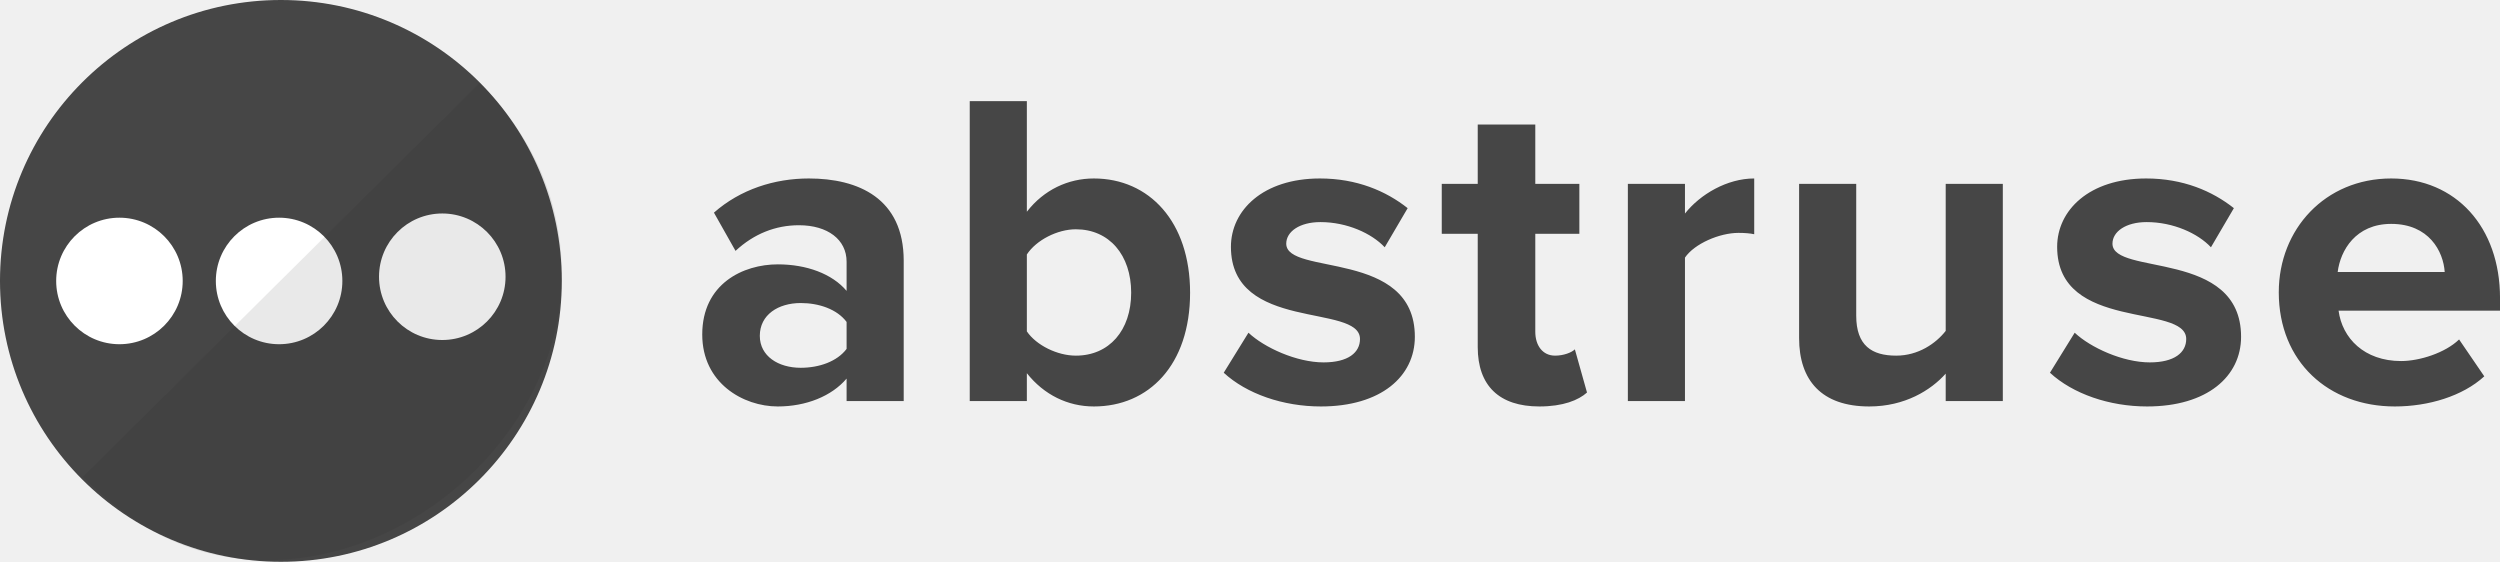
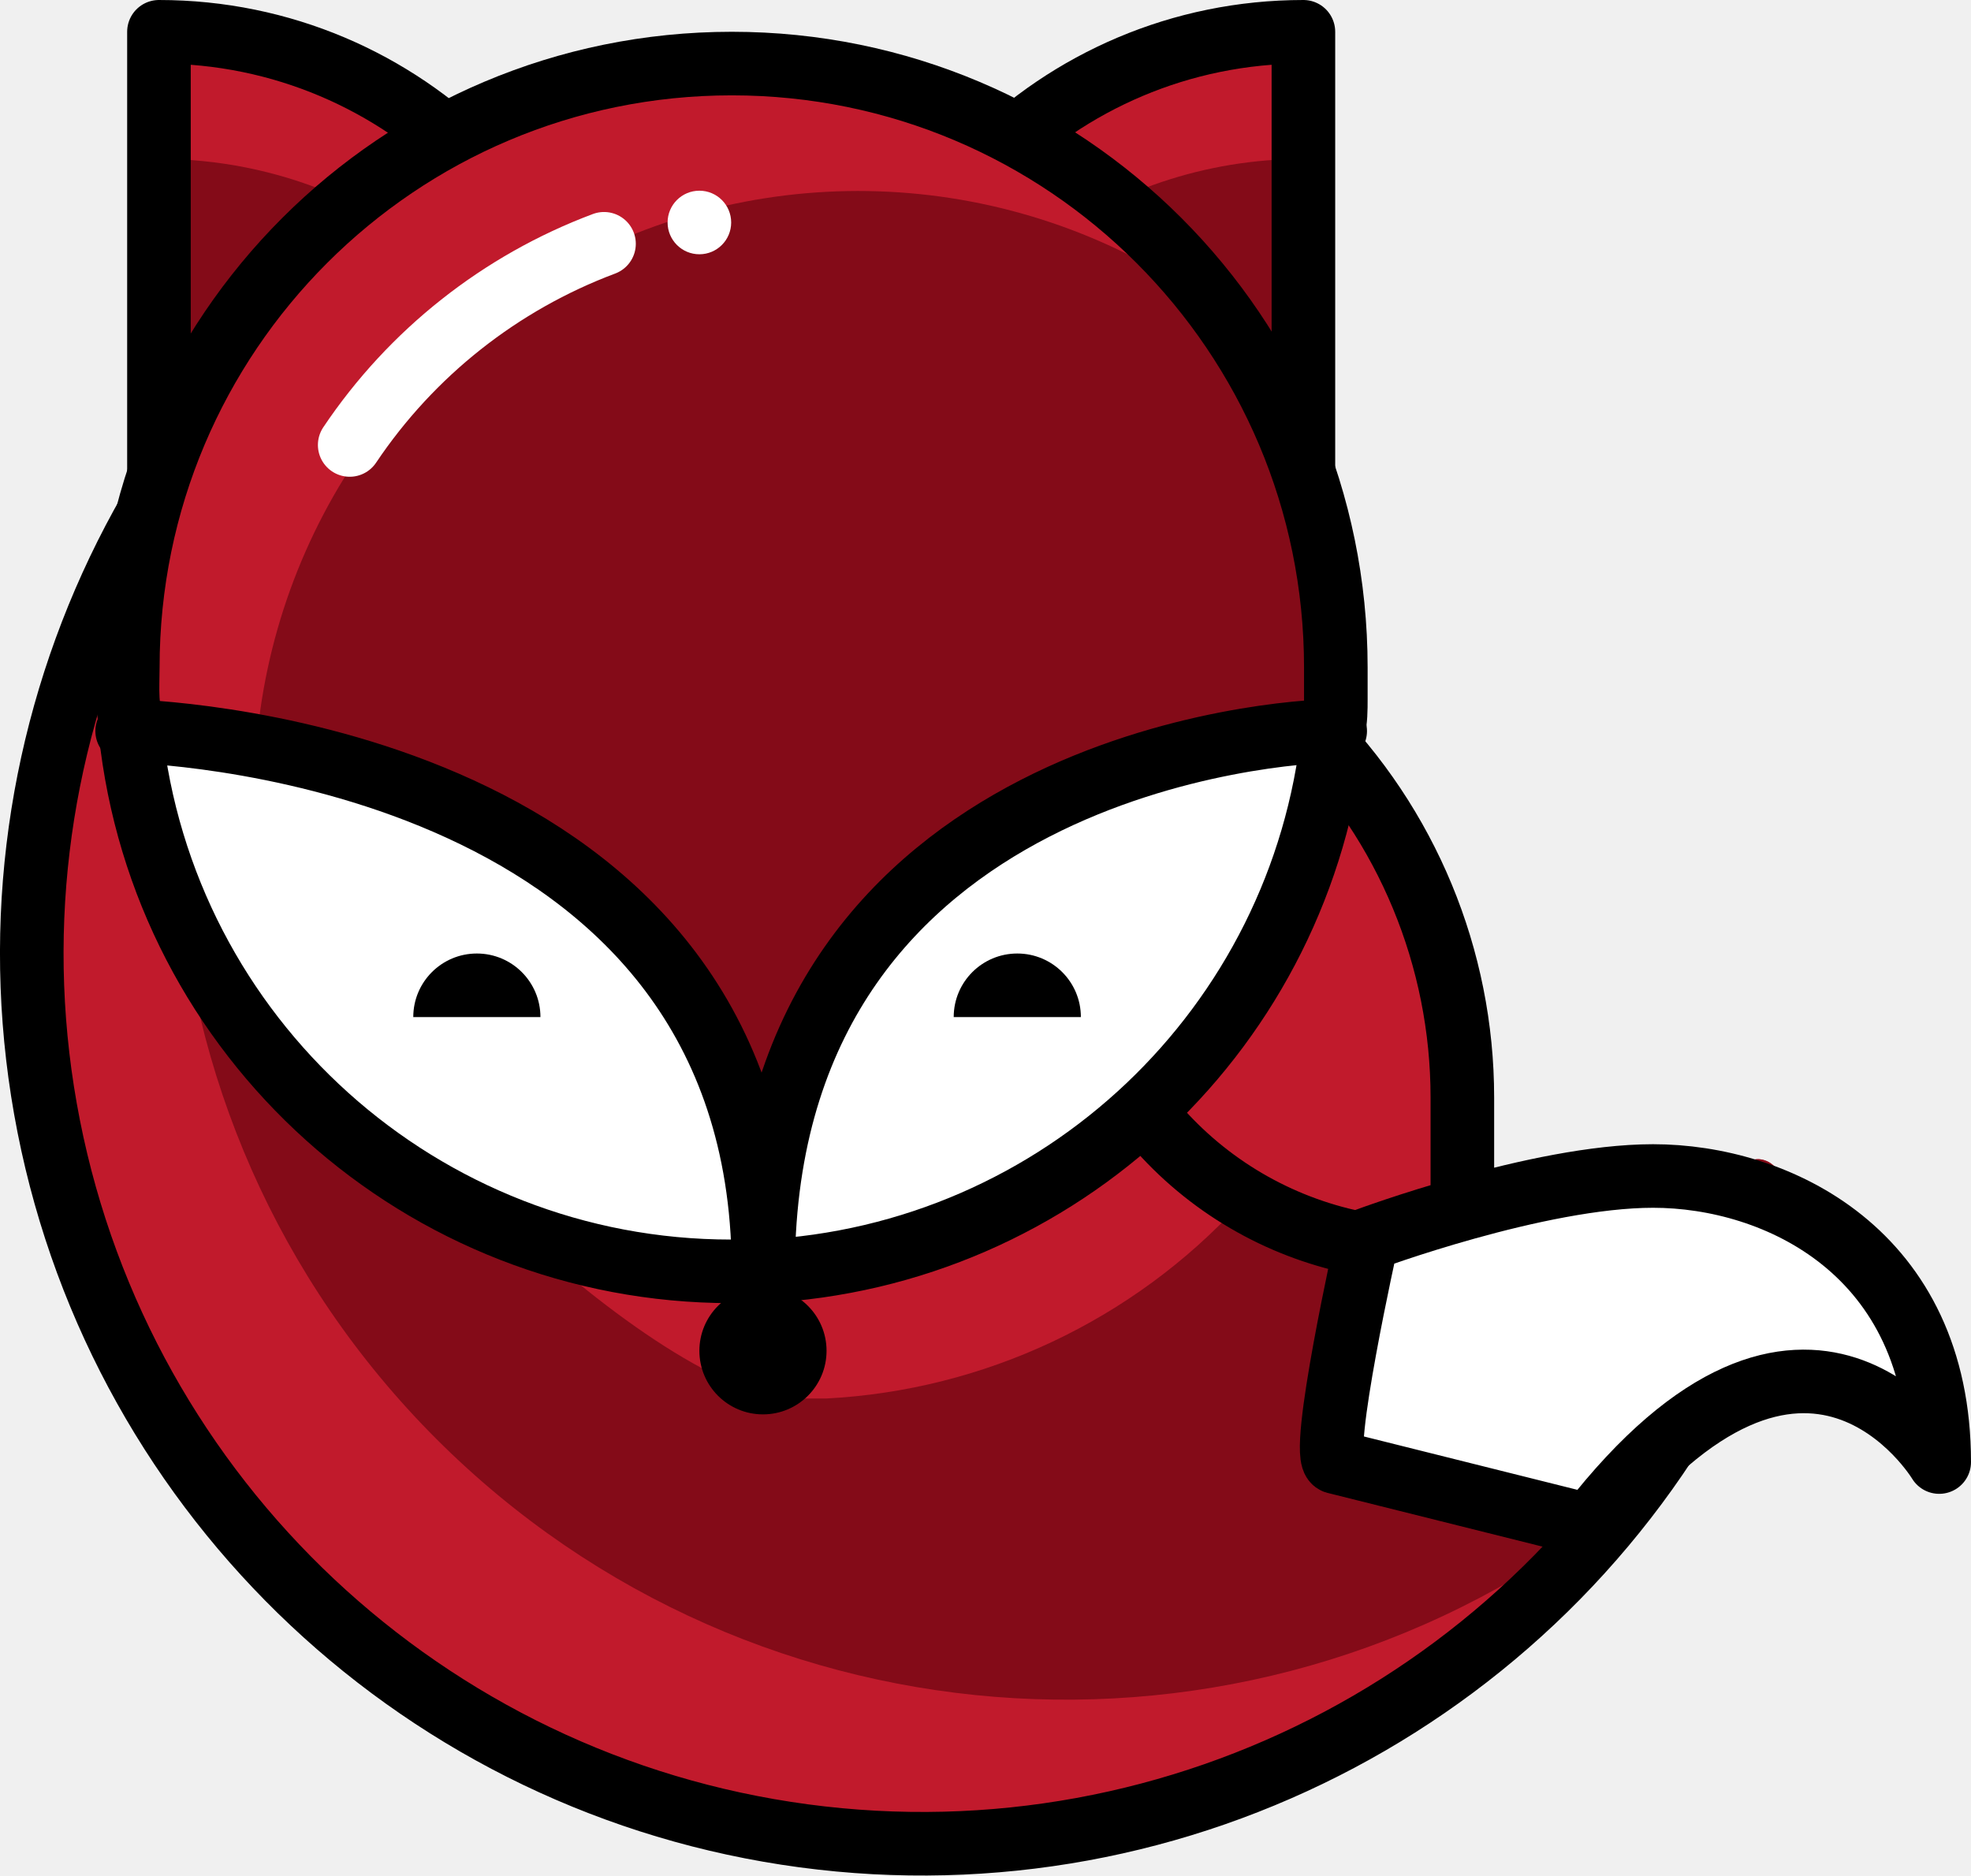
- <svg xmlns="http://www.w3.org/2000/svg" width="445" height="100" viewBox="0 0 445 100">
-   <g fill="none" fill-rule="evenodd">
-     <path fill="#333" fill-opacity=".9" d="M160.86,71.389 L150.694,71.389 L150.694,67.387 C148.053,70.509 143.49,72.35 138.447,72.35 C132.284,72.35 125,68.188 125,59.543 C125,50.498 132.284,47.056 138.447,47.056 C143.57,47.056 148.133,48.737 150.694,51.779 L150.694,46.576 C150.694,42.654 147.332,40.092 142.209,40.092 C138.047,40.092 134.205,41.613 130.923,44.655 L127.081,37.851 C131.804,33.689 137.887,31.768 143.97,31.768 C152.775,31.768 160.86,35.29 160.86,46.416 L160.86,71.389 Z M142.53,65.466 C145.811,65.466 149.013,64.346 150.694,62.104 L150.694,57.302 C149.013,55.06 145.811,53.94 142.53,53.94 C138.527,53.94 135.246,56.021 135.246,59.783 C135.246,63.385 138.527,65.466 142.53,65.466 Z M182.779,58.983 C184.459,61.464 188.222,63.305 191.503,63.305 C197.427,63.305 201.349,58.823 201.349,52.099 C201.349,45.375 197.427,40.813 191.503,40.813 C188.222,40.813 184.459,42.734 182.779,45.295 L182.779,58.983 Z M182.779,71.389 L172.613,71.389 L172.613,18 L182.779,18 L182.779,37.691 C185.82,33.769 190.143,31.768 194.705,31.768 C204.551,31.768 211.835,39.452 211.835,52.099 C211.835,64.986 204.471,72.35 194.705,72.35 C190.063,72.35 185.82,70.269 182.779,66.427 L182.779,71.389 Z M235.114,72.35 C228.39,72.35 221.907,70.109 217.825,66.347 L222.227,59.223 C225.029,61.864 230.792,64.506 235.594,64.506 C239.997,64.506 242.078,62.745 242.078,60.343 C242.078,53.94 219.105,59.143 219.105,43.934 C219.105,37.451 224.788,31.768 234.954,31.768 C241.518,31.768 246.721,34.009 250.563,37.051 L246.48,44.014 C244.159,41.533 239.757,39.532 235.034,39.532 C231.352,39.532 228.951,41.213 228.951,43.374 C228.951,49.137 251.843,44.335 251.843,59.943 C251.843,66.987 245.84,72.35 235.114,72.35 Z M274.002,72.35 C266.878,72.35 263.036,68.668 263.036,61.784 L263.036,41.613 L256.633,41.613 L256.633,32.728 L263.036,32.728 L263.036,22.162 L273.282,22.162 L273.282,32.728 L281.126,32.728 L281.126,41.613 L273.282,41.613 L273.282,59.063 C273.282,61.464 274.563,63.305 276.804,63.305 C278.325,63.305 279.765,62.745 280.326,62.184 L282.487,69.869 C280.966,71.229 278.245,72.35 274.002,72.35 Z M299.923,71.389 L289.758,71.389 L289.758,32.728 L299.923,32.728 L299.923,38.011 C302.645,34.569 307.447,31.768 312.25,31.768 L312.25,41.693 C311.53,41.533 310.569,41.453 309.448,41.453 C306.087,41.453 301.604,43.374 299.923,45.855 L299.923,71.389 Z M356.501,71.389 L346.335,71.389 L346.335,66.507 C343.694,69.468 339.051,72.35 332.728,72.35 C324.243,72.35 320.241,67.707 320.241,60.183 L320.241,32.728 L330.407,32.728 L330.407,56.181 C330.407,61.544 333.208,63.305 337.531,63.305 C341.453,63.305 344.575,61.144 346.335,58.903 L346.335,32.728 L356.501,32.728 L356.501,71.389 Z M382.182,72.35 C375.458,72.35 368.975,70.109 364.892,66.347 L369.295,59.223 C372.096,61.864 377.86,64.506 382.662,64.506 C387.065,64.506 389.146,62.745 389.146,60.343 C389.146,53.94 366.173,59.143 366.173,43.934 C366.173,37.451 371.856,31.768 382.022,31.768 C388.585,31.768 393.788,34.009 397.63,37.051 L393.548,44.014 C391.227,41.533 386.825,39.532 382.102,39.532 C378.42,39.532 376.019,41.213 376.019,43.374 C376.019,49.137 398.911,44.335 398.911,59.943 C398.911,66.987 392.908,72.35 382.182,72.35 Z M426.273,72.35 C414.506,72.35 405.622,64.426 405.622,52.019 C405.622,40.813 413.866,31.768 425.633,31.768 C437.159,31.768 445.003,40.412 445.003,53.059 L445.003,55.301 L416.267,55.301 C416.908,60.183 420.83,64.266 427.394,64.266 C430.675,64.266 435.238,62.825 437.719,60.423 L442.202,66.987 C438.36,70.509 432.276,72.35 426.273,72.35 Z M435.158,48.417 C434.918,44.735 432.356,39.852 425.633,39.852 C419.309,39.852 416.588,44.575 416.107,48.417 L435.158,48.417 Z" />
-     <circle cx="50" cy="50" r="50" fill="#333" fill-opacity=".9" fill-rule="nonzero" />
-     <path fill="#FFF" fill-rule="nonzero" d="M78.727,38 C84.945,38 89.987,43.041 89.987,49.261 C89.987,55.48 84.946,60.521 78.727,60.521 C72.508,60.521 67.466,55.48 67.466,49.261 C67.466,43.042 72.508,38 78.727,38 Z M21.261,38.749 C27.479,38.749 32.521,43.79 32.521,50.009 C32.521,56.229 27.479,61.27 21.261,61.27 C15.042,61.27 10,56.229 10,50.009 C10,43.791 15.042,38.749 21.261,38.749 Z M49.68,38.749 C55.899,38.749 60.941,43.79 60.941,50.009 C60.941,56.229 55.899,61.27 49.68,61.27 C43.461,61.27 38.419,56.229 38.419,50.009 C38.419,43.791 43.461,38.749 49.68,38.749 Z" />
-     <path fill="#231F20" fill-rule="nonzero" d="M14.756,84.878 C23.661,93.783 33.869,99.717 47.457,99.717 C74.635,99.717 100,75.882 100,48.705 C100,35.116 94.285,23.668 85.38,14.763 L14.756,84.878 Z" opacity=".1" />
+ <svg xmlns="http://www.w3.org/2000/svg" width="62" height="59" viewBox="0 0 62 59">
+   <g fill="none" fill-rule="evenodd" transform="translate(0 1)">
+     <path fill="#C11A2C" fill-rule="nonzero" d="M19,14 L5,14 L5,0 C12.732,8.8817842e-16 19,6.268 19,14 Z" />
+     <path fill="#840B18" fill-rule="nonzero" d="M18.42,14 L5,14 L5,4 C8.713,4 12.274,5.475 14.9,8.1 C16.541,9.747 17.75,11.774 18.42,14 Z" />
+     <path stroke="#000" stroke-linecap="round" stroke-linejoin="round" stroke-width="2" d="M5,0 C12.732,8.8817842e-16 19,6.268 19,14 L5,14 L5,0 Z" />
+     <path fill="#C11A2C" fill-rule="nonzero" d="M41,-1.77635684e-15 L41,14 L27,14 C27,6.268 33.268,0 41,-1.77635684e-15 Z" />
+     <path fill="#840B18" fill-rule="nonzero" d="M41,4 L41,14 L27.58,14 C29.349,8.065 34.807,3.998 41,4 Z" />
+     <path stroke="#000" stroke-linecap="round" stroke-linejoin="round" stroke-width="2" d="M27,-3.55271368e-15 L41,-3.55271368e-15 C41,7.732 34.732,14 27,14 L27,-3.55271368e-15 Z" transform="rotate(-180 34 7)" />
+     <path fill="#C11A2C" fill-rule="nonzero" d="M22,17 L29.47,17 C33.854,17 38.058,18.742 41.158,21.842 C44.258,24.942 46,29.146 46,33.53 L46,41 L22,41 L22,17 Z" />
+     <path stroke="#000" stroke-linecap="round" stroke-linejoin="round" stroke-width="2" d="M22,17 L29.47,17 C33.854,17 38.058,18.742 41.158,21.842 C44.258,24.942 46,29.146 46,33.53 L46,41 L22,41 L22,17 Z" />
+     <path fill="#C11A2C" fill-rule="nonzero" d="M27.07,56.94 C15.546,56.141 5.695,48.347 2.267,37.316 C-1.161,26.284 2.538,14.279 11.58,7.09 C12.66,6.228 13.803,5.45 15,4.76 L15,34 L36,34 L36.44,34.54 C38.65,37.24 41.884,38.897 45.366,39.113 C48.848,39.329 52.263,38.085 54.79,35.68 C54.923,35.548 55.102,35.472 55.29,35.47 C55.522,35.474 55.739,35.585 55.878,35.771 C56.017,35.957 56.062,36.196 56,36.42 C52.471,49.274 40.368,57.858 27.07,56.94 Z" />
+     <path fill="#840B18" fill-rule="nonzero" d="M56,36.42 C55.004,40.064 53.276,43.467 50.92,46.42 C39.778,55.251 23.786,54.33 13.731,44.278 C3.677,34.226 2.752,18.234 11.58,7.09 C12.66,6.228 13.803,5.45 15,4.76 L15,34 L36,34 L36.44,34.54 C37.177,35.439 38.039,36.227 39,36.88 C43.888,40.291 50.502,39.789 54.82,35.68 C54.953,35.548 55.132,35.472 55.32,35.47 C55.547,35.483 55.755,35.598 55.887,35.782 C56.019,35.967 56.061,36.201 56,36.42 Z" />
+     <path fill="#C11A2C" fill-rule="nonzero" d="M39,36.88 C35.635,40.543 30.967,42.74 26,43 C26,43 26,43 26,43 L25,43 C20.77,43 10.23,32.86 10,29 C10,28.66 10,28.32 10,28 C9.991,23.246 11.777,18.664 15,15.17 L15,34 L36,34 L36.44,34.54 C37.177,35.439 38.039,36.227 39,36.88 Z" />
+     <path stroke="#000" stroke-linecap="round" stroke-linejoin="round" stroke-width="2" d="M54.07,41.48 C48.732,52.209 37.159,58.352 25.282,56.76 C13.405,55.168 3.857,46.195 1.533,34.439 C-0.792,22.684 4.622,10.752 15,4.76 L15,34 L36,34 L36.32,34.37 C39.668,38.276 45.225,39.441 49.86,37.21 C51.081,36.624 52.539,36.878 53.489,37.842 C54.44,38.806 54.673,40.268 54.07,41.48 Z" />
+     <path fill="#C11A2C" fill-rule="nonzero" d="M42,20 C42,20.34 42,20.68 42,21 C41.5,30.727 33.727,38.5 24,39 C24,39 24,39 24,39 L23,39 C12.885,39.014 4.532,31.101 4,21 C4,20.66 4,20.32 4,20 C4,9.507 12.507,1 23,1 C33.493,1 42,9.507 42,20 Z" />
+     <path fill="#840B18" fill-rule="nonzero" d="M42,20 C42,20.34 42,20.68 42,21 C41.5,30.727 33.727,38.5 24,39 C24,39 24,39 24,39 L23,39 C18.939,39.007 14.984,37.706 11.72,35.29 C9.494,32.301 8.2,28.721 8,25 C8,24.66 8,24.32 8,24 C8.003,16.832 12.041,10.276 18.44,7.047 C24.84,3.817 32.512,4.464 38.28,8.72 C40.703,11.981 42.007,15.937 42,20 Z" />
+     <path fill="#FFF" fill-rule="nonzero" stroke="#000" stroke-linecap="round" stroke-linejoin="round" stroke-width="2" d="M61,45 C61,45 56.88,38.13 50,47 L42,45 C41.47,44.85 43,38 43,38 C43,38 48.37,36 52,36 C55.88,36 61,38.38 61,45 Z" />
+     <g fill="#FFF" fill-rule="nonzero" transform="translate(4 22)">
+       <path d="M37.9,0 C36.929,9.299 29.337,16.509 20,17 C20,16.83 20,16.66 20,16.49 C20.37,1 36.48,0.06 37.9,0 Z" />
+       <path d="M0.1,-7.10542736e-15 C1.63,0.06 19.61,1 20.01,16.47 C20.01,16.63 20.01,16.8 20.01,16.97 L19.01,16.97 C9.295,16.98 1.138,9.659 0.1,-7.10542736e-15 Z" />
+     </g>
+     <g stroke="#000" stroke-linecap="round" stroke-linejoin="round" stroke-width="2" transform="translate(4 1)">
+       <path d="M0.1,21 C0.1,20.68 0.04,20.35 0.02,20 C-1.18481613e-15,19.65 0.02,19.32 0.02,19 C0.02,8.507 8.527,4.0039506e-07 19.02,4.00395061e-07 C29.513,4.00395062e-07 38.02,8.507 38.02,19 C38.02,19.34 38.02,19.68 38.02,20 C38.02,20.32 38.02,20.66 37.94,21 C36.966,30.313 29.352,37.528 20,38 L19,38 C9.279,38.003 1.123,30.667 0.1,21 Z" />
+       <path d="M0 21L.1 21C1.63 21.06 19.61 22 20.01 37.47 20.01 37.64 20.01 37.81 20.01 37.98M38 21L37.9 21C36.48 21 20.37 22 20.01 37.46 20.01 37.62 20.01 37.79 20.01 37.96" />
+     </g>
+     <circle cx="24" cy="41.5" r="2" fill="#000" fill-rule="nonzero" />
+     <path fill="#000" fill-rule="nonzero" d="M15 29C13.895 29 13 29.895 13 31L17 31C17 29.895 16.105 29 15 29zM32 29C30.895 29 30 29.895 30 31L34 31C34 29.895 33.105 29 32 29z" />
+     <path stroke="#FFF" stroke-linecap="round" stroke-linejoin="round" stroke-width="2" d="M11,13 C12.94,10.106 15.738,7.893 19,6.67" />
+     <circle cx="22" cy="6" r="1" fill="#FFF" fill-rule="nonzero" />
  </g>
</svg>
